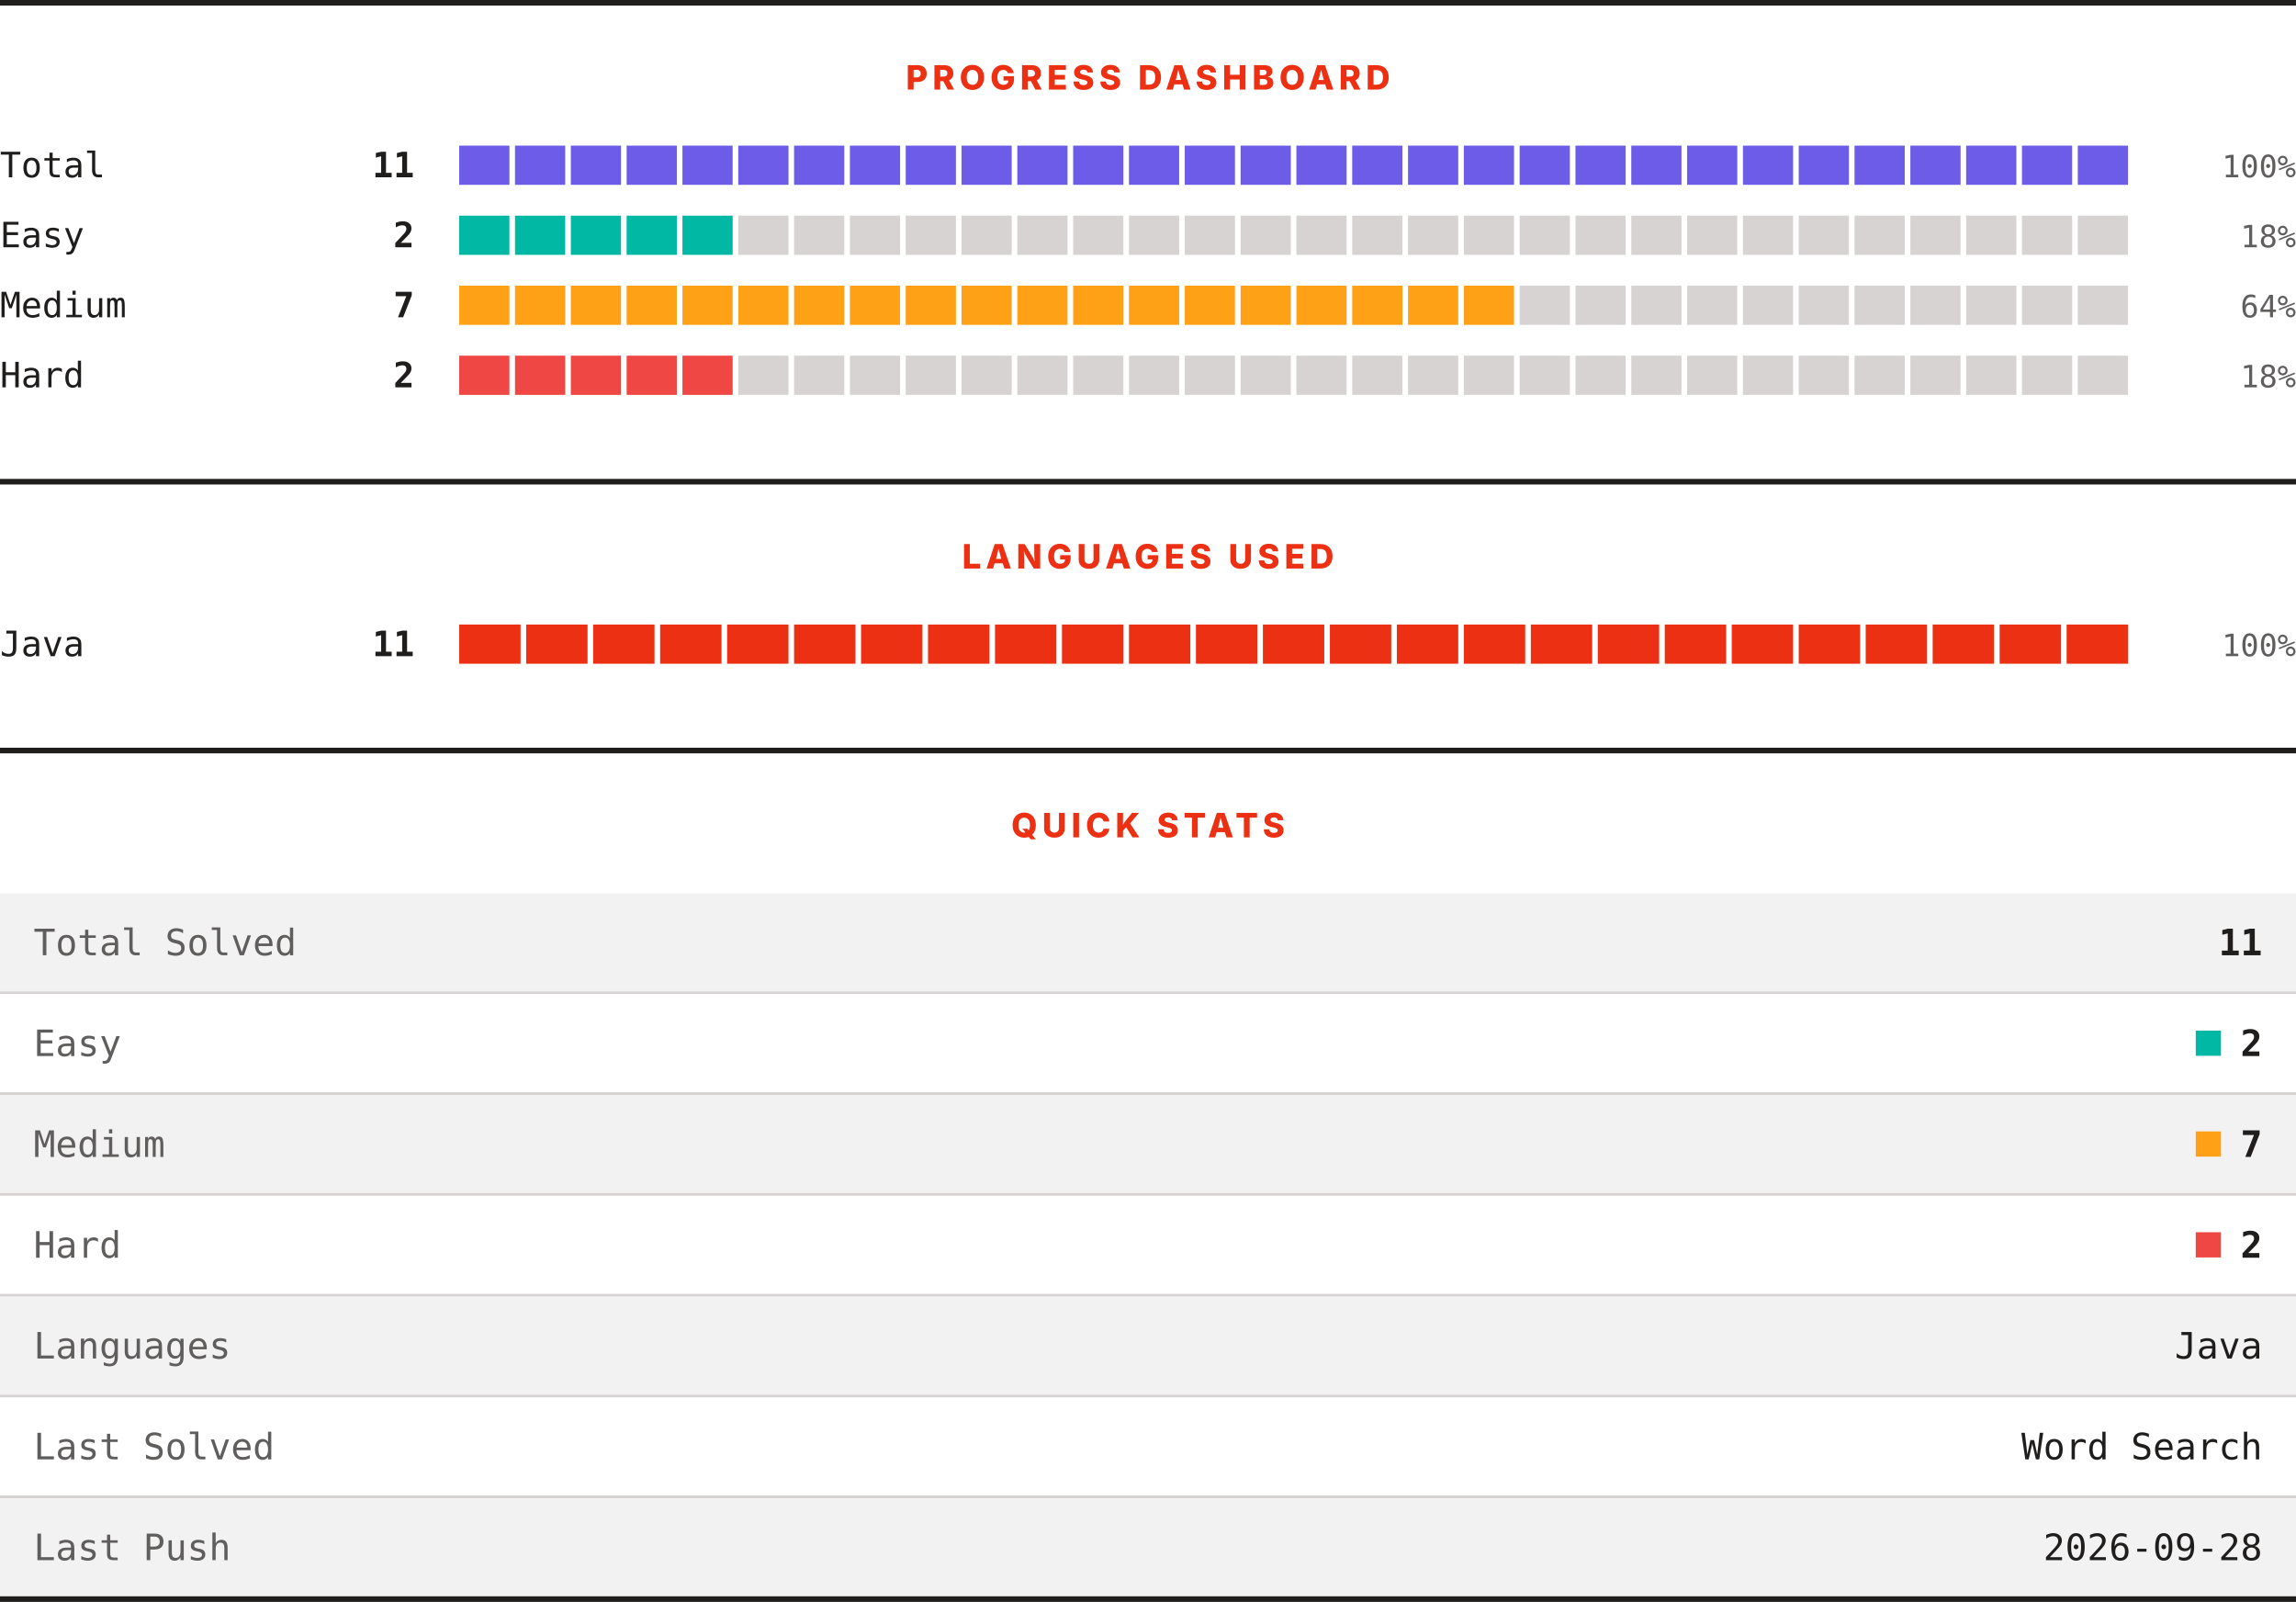
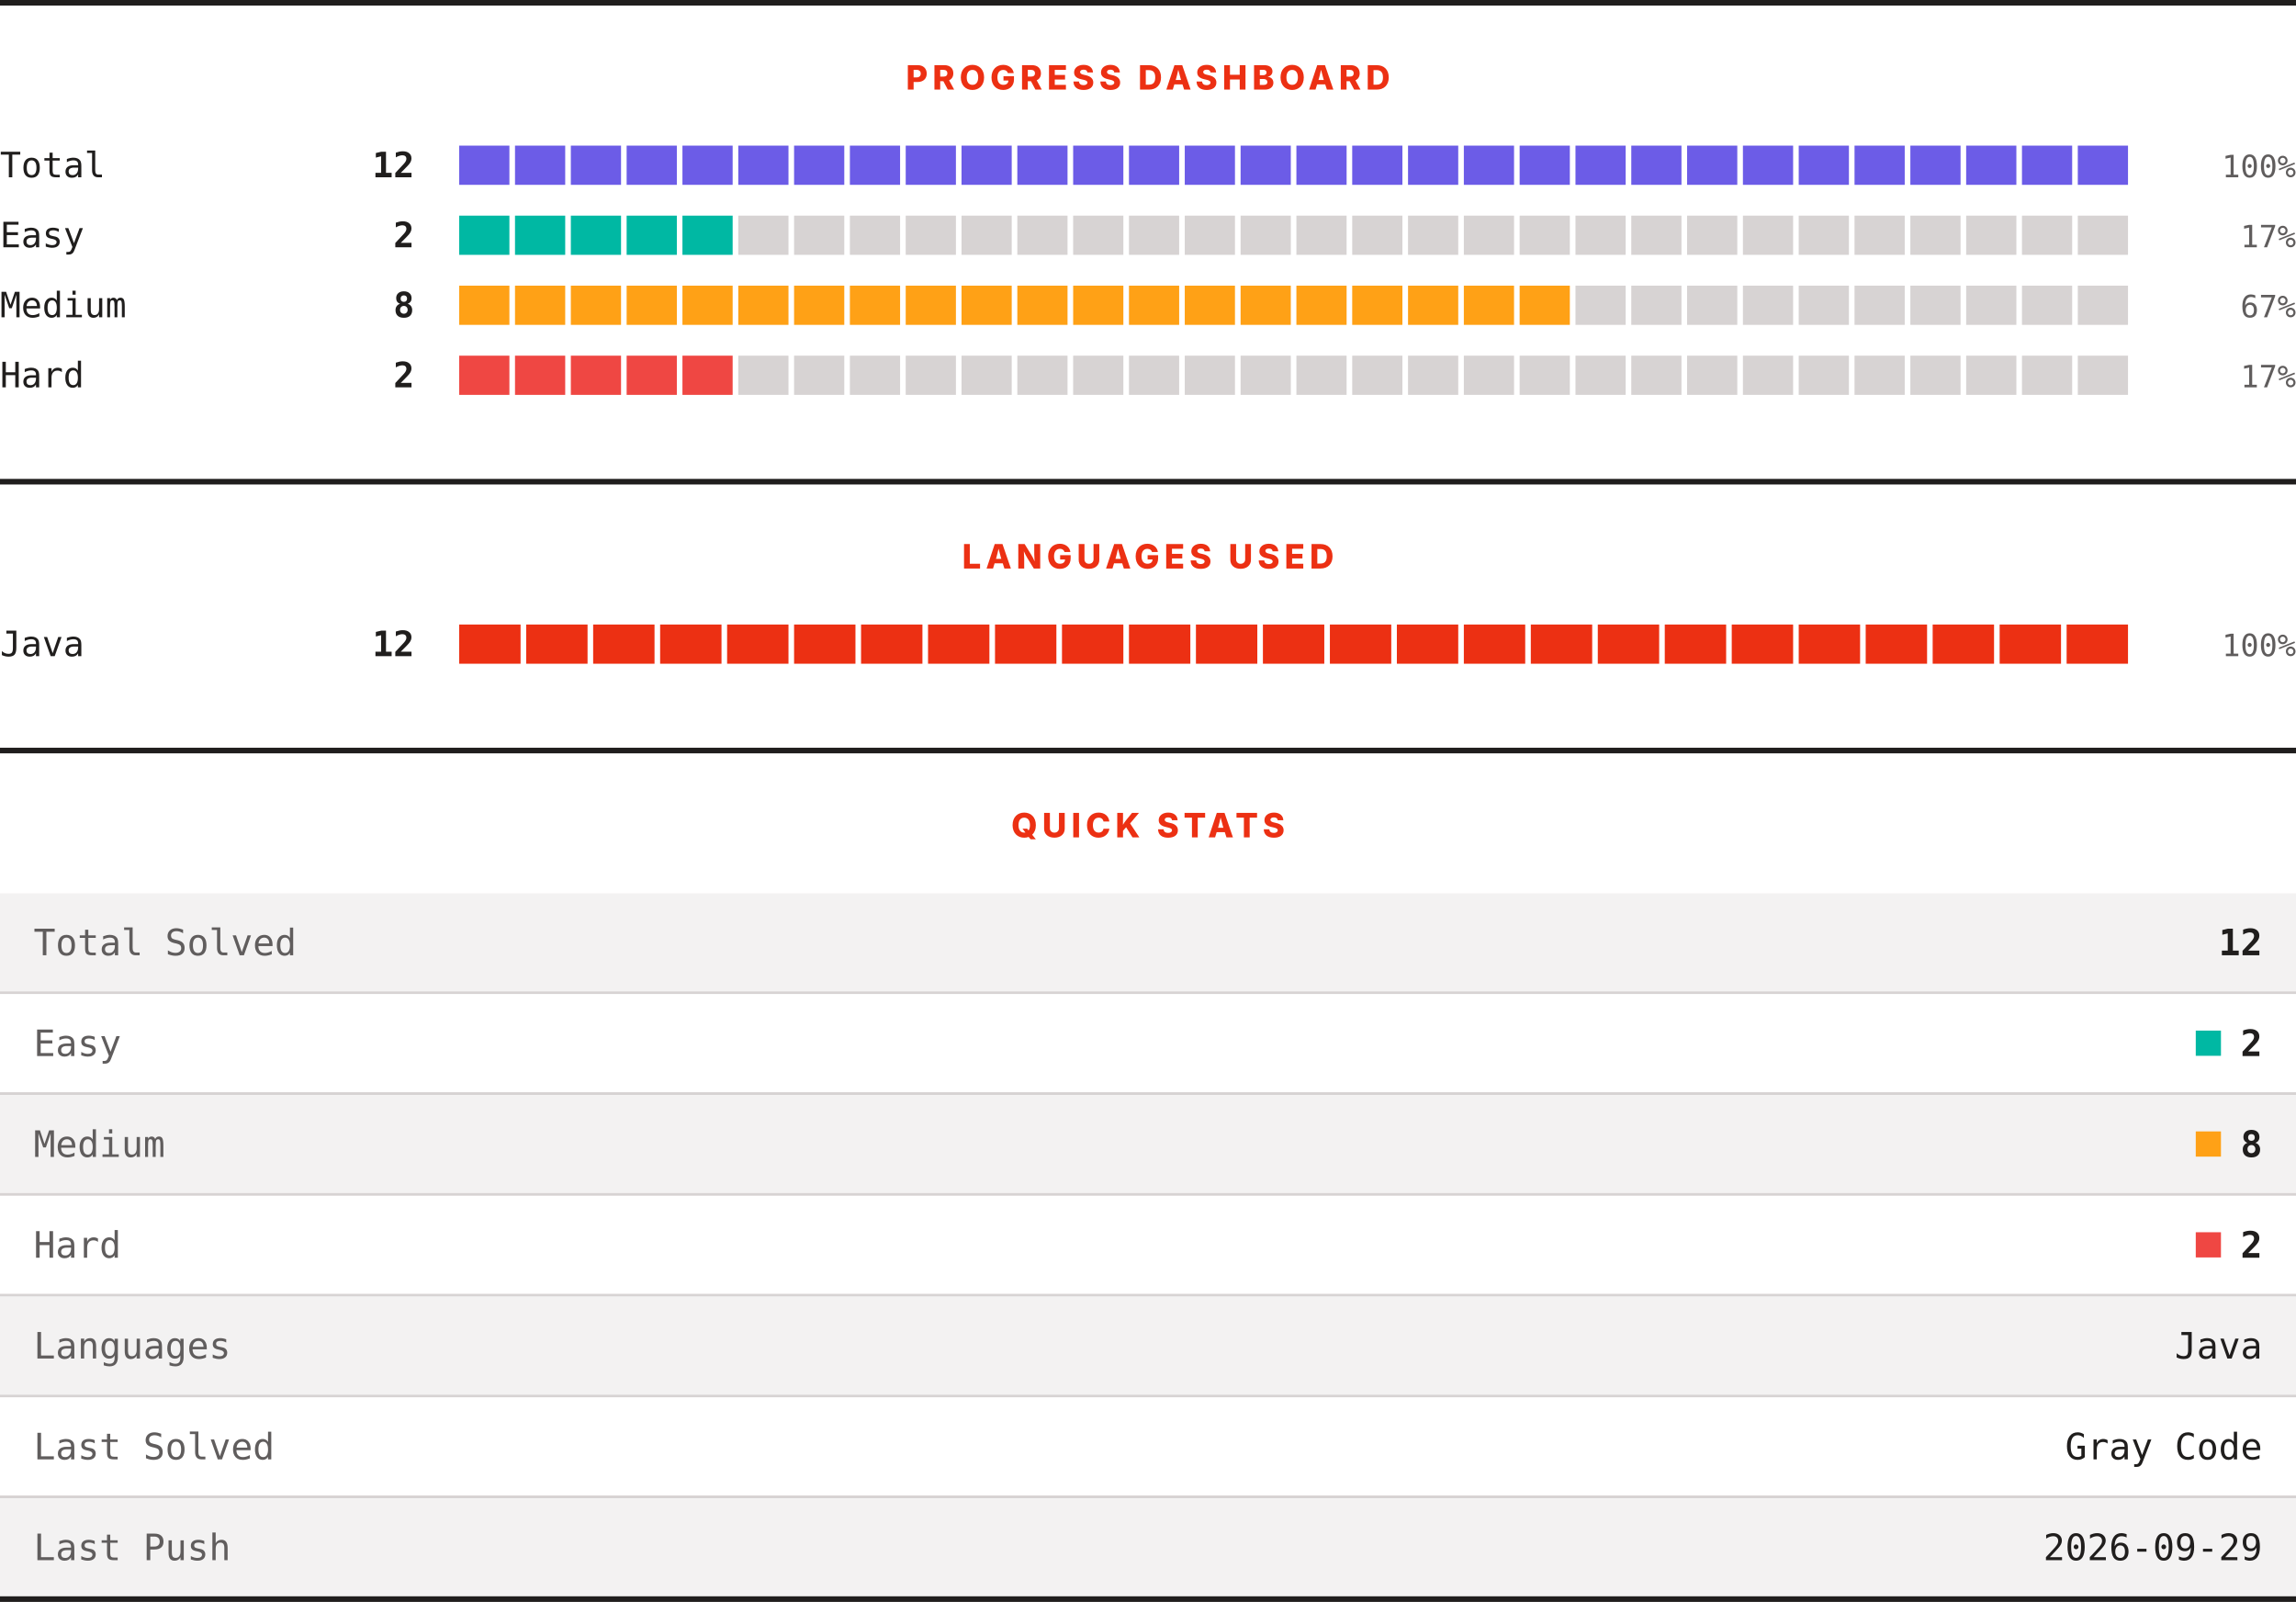
<svg xmlns="http://www.w3.org/2000/svg" width="820" height="572" viewBox="0 0 820 572" role="img" aria-label="LeetCode progress, languages and quick stats">
  <rect width="820" height="572" fill="#ffffff" />
  <rect x="0" y="0" width="820" height="2" fill="#201e1d" />
  <text x="410" y="32" text-anchor="middle" font-family="Archivo, system-ui, -apple-system, Segoe UI, sans-serif" font-size="12" font-weight="800" letter-spacing="1.68" fill="#ec3013">PROGRESS DASHBOARD</text>
  <text x="0" y="63.3" font-family="ui-monospace, SFMono-Regular, Menlo, Consolas, monospace" font-size="12.5" fill="#201e1d">Total</text>
-   <text x="148" y="63.3" text-anchor="end" font-family="ui-monospace, SFMono-Regular, Menlo, Consolas, monospace" font-size="12.5" font-weight="700" fill="#201e1d">11</text>
+   <text x="148" y="63.3" text-anchor="end" font-family="ui-monospace, SFMono-Regular, Menlo, Consolas, monospace" font-size="12.5" font-weight="700" fill="#201e1d">12</text>
  <rect x="164.00" y="52" width="17.93" height="14" fill="#6c5ce7" />
  <rect x="183.93" y="52" width="17.93" height="14" fill="#6c5ce7" />
  <rect x="203.87" y="52" width="17.93" height="14" fill="#6c5ce7" />
  <rect x="223.80" y="52" width="17.93" height="14" fill="#6c5ce7" />
  <rect x="243.73" y="52" width="17.93" height="14" fill="#6c5ce7" />
  <rect x="263.67" y="52" width="17.93" height="14" fill="#6c5ce7" />
  <rect x="283.60" y="52" width="17.93" height="14" fill="#6c5ce7" />
  <rect x="303.53" y="52" width="17.93" height="14" fill="#6c5ce7" />
  <rect x="323.47" y="52" width="17.93" height="14" fill="#6c5ce7" />
  <rect x="343.40" y="52" width="17.93" height="14" fill="#6c5ce7" />
  <rect x="363.33" y="52" width="17.93" height="14" fill="#6c5ce7" />
  <rect x="383.27" y="52" width="17.93" height="14" fill="#6c5ce7" />
  <rect x="403.20" y="52" width="17.93" height="14" fill="#6c5ce7" />
  <rect x="423.13" y="52" width="17.93" height="14" fill="#6c5ce7" />
  <rect x="443.07" y="52" width="17.93" height="14" fill="#6c5ce7" />
  <rect x="463.00" y="52" width="17.93" height="14" fill="#6c5ce7" />
  <rect x="482.93" y="52" width="17.93" height="14" fill="#6c5ce7" />
  <rect x="502.87" y="52" width="17.93" height="14" fill="#6c5ce7" />
  <rect x="522.80" y="52" width="17.93" height="14" fill="#6c5ce7" />
  <rect x="542.73" y="52" width="17.93" height="14" fill="#6c5ce7" />
  <rect x="562.67" y="52" width="17.93" height="14" fill="#6c5ce7" />
  <rect x="582.60" y="52" width="17.93" height="14" fill="#6c5ce7" />
  <rect x="602.53" y="52" width="17.93" height="14" fill="#6c5ce7" />
  <rect x="622.47" y="52" width="17.93" height="14" fill="#6c5ce7" />
  <rect x="642.40" y="52" width="17.93" height="14" fill="#6c5ce7" />
  <rect x="662.33" y="52" width="17.93" height="14" fill="#6c5ce7" />
  <rect x="682.27" y="52" width="17.93" height="14" fill="#6c5ce7" />
  <rect x="702.20" y="52" width="17.93" height="14" fill="#6c5ce7" />
  <rect x="722.13" y="52" width="17.93" height="14" fill="#6c5ce7" />
  <rect x="742.07" y="52" width="17.93" height="14" fill="#6c5ce7" />
  <text x="820" y="63.3" text-anchor="end" font-family="ui-monospace, SFMono-Regular, Menlo, Consolas, monospace" font-size="11" fill="#605d5d">100%</text>
  <text x="0" y="88.3" font-family="ui-monospace, SFMono-Regular, Menlo, Consolas, monospace" font-size="12.5" fill="#201e1d">Easy</text>
  <text x="148" y="88.3" text-anchor="end" font-family="ui-monospace, SFMono-Regular, Menlo, Consolas, monospace" font-size="12.5" font-weight="700" fill="#201e1d">2</text>
  <rect x="164.00" y="77" width="17.93" height="14" fill="#00b8a3" />
  <rect x="183.93" y="77" width="17.93" height="14" fill="#00b8a3" />
  <rect x="203.87" y="77" width="17.93" height="14" fill="#00b8a3" />
  <rect x="223.80" y="77" width="17.93" height="14" fill="#00b8a3" />
  <rect x="243.73" y="77" width="17.93" height="14" fill="#00b8a3" />
  <rect x="263.67" y="77" width="17.93" height="14" fill="#d7d3d3" />
  <rect x="283.60" y="77" width="17.93" height="14" fill="#d7d3d3" />
  <rect x="303.53" y="77" width="17.93" height="14" fill="#d7d3d3" />
  <rect x="323.47" y="77" width="17.93" height="14" fill="#d7d3d3" />
  <rect x="343.40" y="77" width="17.93" height="14" fill="#d7d3d3" />
  <rect x="363.33" y="77" width="17.93" height="14" fill="#d7d3d3" />
  <rect x="383.27" y="77" width="17.93" height="14" fill="#d7d3d3" />
  <rect x="403.20" y="77" width="17.93" height="14" fill="#d7d3d3" />
  <rect x="423.13" y="77" width="17.93" height="14" fill="#d7d3d3" />
  <rect x="443.07" y="77" width="17.93" height="14" fill="#d7d3d3" />
  <rect x="463.00" y="77" width="17.93" height="14" fill="#d7d3d3" />
  <rect x="482.93" y="77" width="17.93" height="14" fill="#d7d3d3" />
  <rect x="502.87" y="77" width="17.93" height="14" fill="#d7d3d3" />
  <rect x="522.80" y="77" width="17.93" height="14" fill="#d7d3d3" />
  <rect x="542.73" y="77" width="17.93" height="14" fill="#d7d3d3" />
  <rect x="562.67" y="77" width="17.93" height="14" fill="#d7d3d3" />
  <rect x="582.60" y="77" width="17.93" height="14" fill="#d7d3d3" />
  <rect x="602.53" y="77" width="17.93" height="14" fill="#d7d3d3" />
  <rect x="622.47" y="77" width="17.93" height="14" fill="#d7d3d3" />
  <rect x="642.40" y="77" width="17.93" height="14" fill="#d7d3d3" />
  <rect x="662.33" y="77" width="17.93" height="14" fill="#d7d3d3" />
  <rect x="682.27" y="77" width="17.93" height="14" fill="#d7d3d3" />
  <rect x="702.20" y="77" width="17.93" height="14" fill="#d7d3d3" />
  <rect x="722.13" y="77" width="17.93" height="14" fill="#d7d3d3" />
  <rect x="742.07" y="77" width="17.93" height="14" fill="#d7d3d3" />
-   <text x="820" y="88.3" text-anchor="end" font-family="ui-monospace, SFMono-Regular, Menlo, Consolas, monospace" font-size="11" fill="#605d5d">18%</text>
+   <text x="820" y="88.3" text-anchor="end" font-family="ui-monospace, SFMono-Regular, Menlo, Consolas, monospace" font-size="11" fill="#605d5d">17%</text>
  <text x="0" y="113.3" font-family="ui-monospace, SFMono-Regular, Menlo, Consolas, monospace" font-size="12.5" fill="#201e1d">Medium</text>
-   <text x="148" y="113.3" text-anchor="end" font-family="ui-monospace, SFMono-Regular, Menlo, Consolas, monospace" font-size="12.5" font-weight="700" fill="#201e1d">7</text>
+   <text x="148" y="113.3" text-anchor="end" font-family="ui-monospace, SFMono-Regular, Menlo, Consolas, monospace" font-size="12.5" font-weight="700" fill="#201e1d">8</text>
  <rect x="164.00" y="102" width="17.93" height="14" fill="#ffa116" />
  <rect x="183.93" y="102" width="17.93" height="14" fill="#ffa116" />
  <rect x="203.87" y="102" width="17.93" height="14" fill="#ffa116" />
  <rect x="223.80" y="102" width="17.93" height="14" fill="#ffa116" />
  <rect x="243.73" y="102" width="17.93" height="14" fill="#ffa116" />
  <rect x="263.67" y="102" width="17.93" height="14" fill="#ffa116" />
  <rect x="283.60" y="102" width="17.93" height="14" fill="#ffa116" />
  <rect x="303.53" y="102" width="17.93" height="14" fill="#ffa116" />
  <rect x="323.47" y="102" width="17.93" height="14" fill="#ffa116" />
  <rect x="343.40" y="102" width="17.93" height="14" fill="#ffa116" />
  <rect x="363.33" y="102" width="17.93" height="14" fill="#ffa116" />
  <rect x="383.27" y="102" width="17.93" height="14" fill="#ffa116" />
  <rect x="403.20" y="102" width="17.93" height="14" fill="#ffa116" />
  <rect x="423.13" y="102" width="17.93" height="14" fill="#ffa116" />
  <rect x="443.07" y="102" width="17.93" height="14" fill="#ffa116" />
  <rect x="463.00" y="102" width="17.93" height="14" fill="#ffa116" />
  <rect x="482.93" y="102" width="17.93" height="14" fill="#ffa116" />
  <rect x="502.87" y="102" width="17.93" height="14" fill="#ffa116" />
  <rect x="522.80" y="102" width="17.93" height="14" fill="#ffa116" />
-   <rect x="542.73" y="102" width="17.93" height="14" fill="#d7d3d3" />
+   <rect x="542.73" y="102" width="17.93" height="14" fill="#ffa116" />
  <rect x="562.67" y="102" width="17.93" height="14" fill="#d7d3d3" />
  <rect x="582.60" y="102" width="17.93" height="14" fill="#d7d3d3" />
  <rect x="602.53" y="102" width="17.93" height="14" fill="#d7d3d3" />
  <rect x="622.47" y="102" width="17.93" height="14" fill="#d7d3d3" />
  <rect x="642.40" y="102" width="17.93" height="14" fill="#d7d3d3" />
  <rect x="662.33" y="102" width="17.93" height="14" fill="#d7d3d3" />
  <rect x="682.27" y="102" width="17.93" height="14" fill="#d7d3d3" />
  <rect x="702.20" y="102" width="17.93" height="14" fill="#d7d3d3" />
  <rect x="722.13" y="102" width="17.93" height="14" fill="#d7d3d3" />
  <rect x="742.07" y="102" width="17.93" height="14" fill="#d7d3d3" />
-   <text x="820" y="113.3" text-anchor="end" font-family="ui-monospace, SFMono-Regular, Menlo, Consolas, monospace" font-size="11" fill="#605d5d">64%</text>
+   <text x="820" y="113.3" text-anchor="end" font-family="ui-monospace, SFMono-Regular, Menlo, Consolas, monospace" font-size="11" fill="#605d5d">67%</text>
  <text x="0" y="138.3" font-family="ui-monospace, SFMono-Regular, Menlo, Consolas, monospace" font-size="12.5" fill="#201e1d">Hard</text>
  <text x="148" y="138.3" text-anchor="end" font-family="ui-monospace, SFMono-Regular, Menlo, Consolas, monospace" font-size="12.5" font-weight="700" fill="#201e1d">2</text>
  <rect x="164.00" y="127" width="17.93" height="14" fill="#ef4743" />
  <rect x="183.93" y="127" width="17.93" height="14" fill="#ef4743" />
  <rect x="203.87" y="127" width="17.93" height="14" fill="#ef4743" />
  <rect x="223.80" y="127" width="17.93" height="14" fill="#ef4743" />
  <rect x="243.73" y="127" width="17.93" height="14" fill="#ef4743" />
  <rect x="263.67" y="127" width="17.93" height="14" fill="#d7d3d3" />
  <rect x="283.60" y="127" width="17.93" height="14" fill="#d7d3d3" />
  <rect x="303.53" y="127" width="17.93" height="14" fill="#d7d3d3" />
  <rect x="323.47" y="127" width="17.93" height="14" fill="#d7d3d3" />
  <rect x="343.40" y="127" width="17.93" height="14" fill="#d7d3d3" />
  <rect x="363.33" y="127" width="17.93" height="14" fill="#d7d3d3" />
  <rect x="383.27" y="127" width="17.93" height="14" fill="#d7d3d3" />
  <rect x="403.20" y="127" width="17.93" height="14" fill="#d7d3d3" />
  <rect x="423.13" y="127" width="17.93" height="14" fill="#d7d3d3" />
  <rect x="443.07" y="127" width="17.93" height="14" fill="#d7d3d3" />
  <rect x="463.00" y="127" width="17.93" height="14" fill="#d7d3d3" />
  <rect x="482.93" y="127" width="17.93" height="14" fill="#d7d3d3" />
  <rect x="502.87" y="127" width="17.93" height="14" fill="#d7d3d3" />
  <rect x="522.80" y="127" width="17.93" height="14" fill="#d7d3d3" />
  <rect x="542.73" y="127" width="17.93" height="14" fill="#d7d3d3" />
  <rect x="562.67" y="127" width="17.93" height="14" fill="#d7d3d3" />
  <rect x="582.60" y="127" width="17.93" height="14" fill="#d7d3d3" />
  <rect x="602.53" y="127" width="17.93" height="14" fill="#d7d3d3" />
  <rect x="622.47" y="127" width="17.93" height="14" fill="#d7d3d3" />
  <rect x="642.40" y="127" width="17.93" height="14" fill="#d7d3d3" />
  <rect x="662.33" y="127" width="17.93" height="14" fill="#d7d3d3" />
  <rect x="682.27" y="127" width="17.93" height="14" fill="#d7d3d3" />
  <rect x="702.20" y="127" width="17.93" height="14" fill="#d7d3d3" />
  <rect x="722.13" y="127" width="17.93" height="14" fill="#d7d3d3" />
  <rect x="742.07" y="127" width="17.93" height="14" fill="#d7d3d3" />
-   <text x="820" y="138.3" text-anchor="end" font-family="ui-monospace, SFMono-Regular, Menlo, Consolas, monospace" font-size="11" fill="#605d5d">18%</text>
+   <text x="820" y="138.3" text-anchor="end" font-family="ui-monospace, SFMono-Regular, Menlo, Consolas, monospace" font-size="11" fill="#605d5d">17%</text>
  <rect x="0" y="171" width="820" height="2" fill="#201e1d" />
  <text x="410" y="203" text-anchor="middle" font-family="Archivo, system-ui, -apple-system, Segoe UI, sans-serif" font-size="12" font-weight="800" letter-spacing="1.68" fill="#ec3013">LANGUAGES USED</text>
  <text x="0" y="234.3" font-family="ui-monospace, SFMono-Regular, Menlo, Consolas, monospace" font-size="12.5" fill="#201e1d">Java</text>
-   <text x="148" y="234.3" text-anchor="end" font-family="ui-monospace, SFMono-Regular, Menlo, Consolas, monospace" font-size="12.5" font-weight="700" fill="#201e1d">11</text>
+   <text x="148" y="234.3" text-anchor="end" font-family="ui-monospace, SFMono-Regular, Menlo, Consolas, monospace" font-size="12.5" font-weight="700" fill="#201e1d">12</text>
  <rect x="164.00" y="223" width="21.92" height="14" fill="#ec3013" />
  <rect x="187.92" y="223" width="21.92" height="14" fill="#ec3013" />
  <rect x="211.84" y="223" width="21.92" height="14" fill="#ec3013" />
  <rect x="235.76" y="223" width="21.92" height="14" fill="#ec3013" />
  <rect x="259.68" y="223" width="21.92" height="14" fill="#ec3013" />
  <rect x="283.60" y="223" width="21.92" height="14" fill="#ec3013" />
  <rect x="307.52" y="223" width="21.92" height="14" fill="#ec3013" />
  <rect x="331.44" y="223" width="21.92" height="14" fill="#ec3013" />
  <rect x="355.36" y="223" width="21.92" height="14" fill="#ec3013" />
  <rect x="379.28" y="223" width="21.92" height="14" fill="#ec3013" />
  <rect x="403.20" y="223" width="21.92" height="14" fill="#ec3013" />
  <rect x="427.12" y="223" width="21.92" height="14" fill="#ec3013" />
  <rect x="451.04" y="223" width="21.92" height="14" fill="#ec3013" />
  <rect x="474.96" y="223" width="21.92" height="14" fill="#ec3013" />
  <rect x="498.88" y="223" width="21.92" height="14" fill="#ec3013" />
  <rect x="522.80" y="223" width="21.92" height="14" fill="#ec3013" />
  <rect x="546.72" y="223" width="21.92" height="14" fill="#ec3013" />
  <rect x="570.64" y="223" width="21.92" height="14" fill="#ec3013" />
  <rect x="594.56" y="223" width="21.92" height="14" fill="#ec3013" />
  <rect x="618.48" y="223" width="21.92" height="14" fill="#ec3013" />
  <rect x="642.40" y="223" width="21.92" height="14" fill="#ec3013" />
  <rect x="666.32" y="223" width="21.92" height="14" fill="#ec3013" />
  <rect x="690.24" y="223" width="21.92" height="14" fill="#ec3013" />
  <rect x="714.16" y="223" width="21.92" height="14" fill="#ec3013" />
  <rect x="738.08" y="223" width="21.92" height="14" fill="#ec3013" />
  <text x="820" y="234.3" text-anchor="end" font-family="ui-monospace, SFMono-Regular, Menlo, Consolas, monospace" font-size="11" fill="#605d5d">100%</text>
  <rect x="0" y="267" width="820" height="2" fill="#201e1d" />
  <text x="410" y="299" text-anchor="middle" font-family="Archivo, system-ui, -apple-system, Segoe UI, sans-serif" font-size="12" font-weight="800" letter-spacing="1.68" fill="#ec3013">QUICK STATS</text>
  <rect x="0" y="319" width="820" height="35" fill="#f3f2f2" />
  <text x="12" y="341.1" font-family="ui-monospace, SFMono-Regular, Menlo, Consolas, monospace" font-size="13" fill="#605d5d">Total Solved</text>
-   <text x="808" y="341.1" text-anchor="end" font-family="ui-monospace, SFMono-Regular, Menlo, Consolas, monospace" font-size="13" font-weight="700" fill="#201e1d">11</text>
+   <text x="808" y="341.1" text-anchor="end" font-family="ui-monospace, SFMono-Regular, Menlo, Consolas, monospace" font-size="13" font-weight="700" fill="#201e1d">12</text>
  <rect x="0" y="354" width="820" height="1" fill="#d7d3d3" />
  <rect x="0" y="355" width="820" height="35" fill="#ffffff" />
  <text x="12" y="377.1" font-family="ui-monospace, SFMono-Regular, Menlo, Consolas, monospace" font-size="13" fill="#605d5d">Easy</text>
  <rect x="784.2" y="368" width="9" height="9" fill="#00b8a3" />
  <text x="808" y="377.1" text-anchor="end" font-family="ui-monospace, SFMono-Regular, Menlo, Consolas, monospace" font-size="13" font-weight="700" fill="#201e1d">2</text>
  <rect x="0" y="390" width="820" height="1" fill="#d7d3d3" />
  <rect x="0" y="391" width="820" height="35" fill="#f3f2f2" />
  <text x="12" y="413.1" font-family="ui-monospace, SFMono-Regular, Menlo, Consolas, monospace" font-size="13" fill="#605d5d">Medium</text>
  <rect x="784.2" y="404" width="9" height="9" fill="#ffa116" />
-   <text x="808" y="413.1" text-anchor="end" font-family="ui-monospace, SFMono-Regular, Menlo, Consolas, monospace" font-size="13" font-weight="700" fill="#201e1d">7</text>
+   <text x="808" y="413.1" text-anchor="end" font-family="ui-monospace, SFMono-Regular, Menlo, Consolas, monospace" font-size="13" font-weight="700" fill="#201e1d">8</text>
  <rect x="0" y="426" width="820" height="1" fill="#d7d3d3" />
  <rect x="0" y="427" width="820" height="35" fill="#ffffff" />
  <text x="12" y="449.1" font-family="ui-monospace, SFMono-Regular, Menlo, Consolas, monospace" font-size="13" fill="#605d5d">Hard</text>
  <rect x="784.2" y="440" width="9" height="9" fill="#ef4743" />
  <text x="808" y="449.1" text-anchor="end" font-family="ui-monospace, SFMono-Regular, Menlo, Consolas, monospace" font-size="13" font-weight="700" fill="#201e1d">2</text>
  <rect x="0" y="462" width="820" height="1" fill="#d7d3d3" />
  <rect x="0" y="463" width="820" height="35" fill="#f3f2f2" />
  <text x="12" y="485.1" font-family="ui-monospace, SFMono-Regular, Menlo, Consolas, monospace" font-size="13" fill="#605d5d">Languages</text>
  <text x="808" y="485.1" text-anchor="end" font-family="ui-monospace, SFMono-Regular, Menlo, Consolas, monospace" font-size="13" fill="#201e1d">Java</text>
  <rect x="0" y="498" width="820" height="1" fill="#d7d3d3" />
  <rect x="0" y="499" width="820" height="35" fill="#ffffff" />
  <text x="12" y="521.1" font-family="ui-monospace, SFMono-Regular, Menlo, Consolas, monospace" font-size="13" fill="#605d5d">Last Solved</text>
-   <text x="808" y="521.1" text-anchor="end" font-family="ui-monospace, SFMono-Regular, Menlo, Consolas, monospace" font-size="13" fill="#201e1d">Word Search</text>
+   <text x="808" y="521.1" text-anchor="end" font-family="ui-monospace, SFMono-Regular, Menlo, Consolas, monospace" font-size="13" fill="#201e1d">Gray Code</text>
  <rect x="0" y="534" width="820" height="1" fill="#d7d3d3" />
  <rect x="0" y="535" width="820" height="35" fill="#f3f2f2" />
  <text x="12" y="557.1" font-family="ui-monospace, SFMono-Regular, Menlo, Consolas, monospace" font-size="13" fill="#605d5d">Last Push</text>
-   <text x="808" y="557.1" text-anchor="end" font-family="ui-monospace, SFMono-Regular, Menlo, Consolas, monospace" font-size="13" fill="#201e1d">2026-09-28</text>
+   <text x="808" y="557.1" text-anchor="end" font-family="ui-monospace, SFMono-Regular, Menlo, Consolas, monospace" font-size="13" fill="#201e1d">2026-09-29</text>
  <rect x="0" y="570" width="820" height="2" fill="#201e1d" />
</svg>
